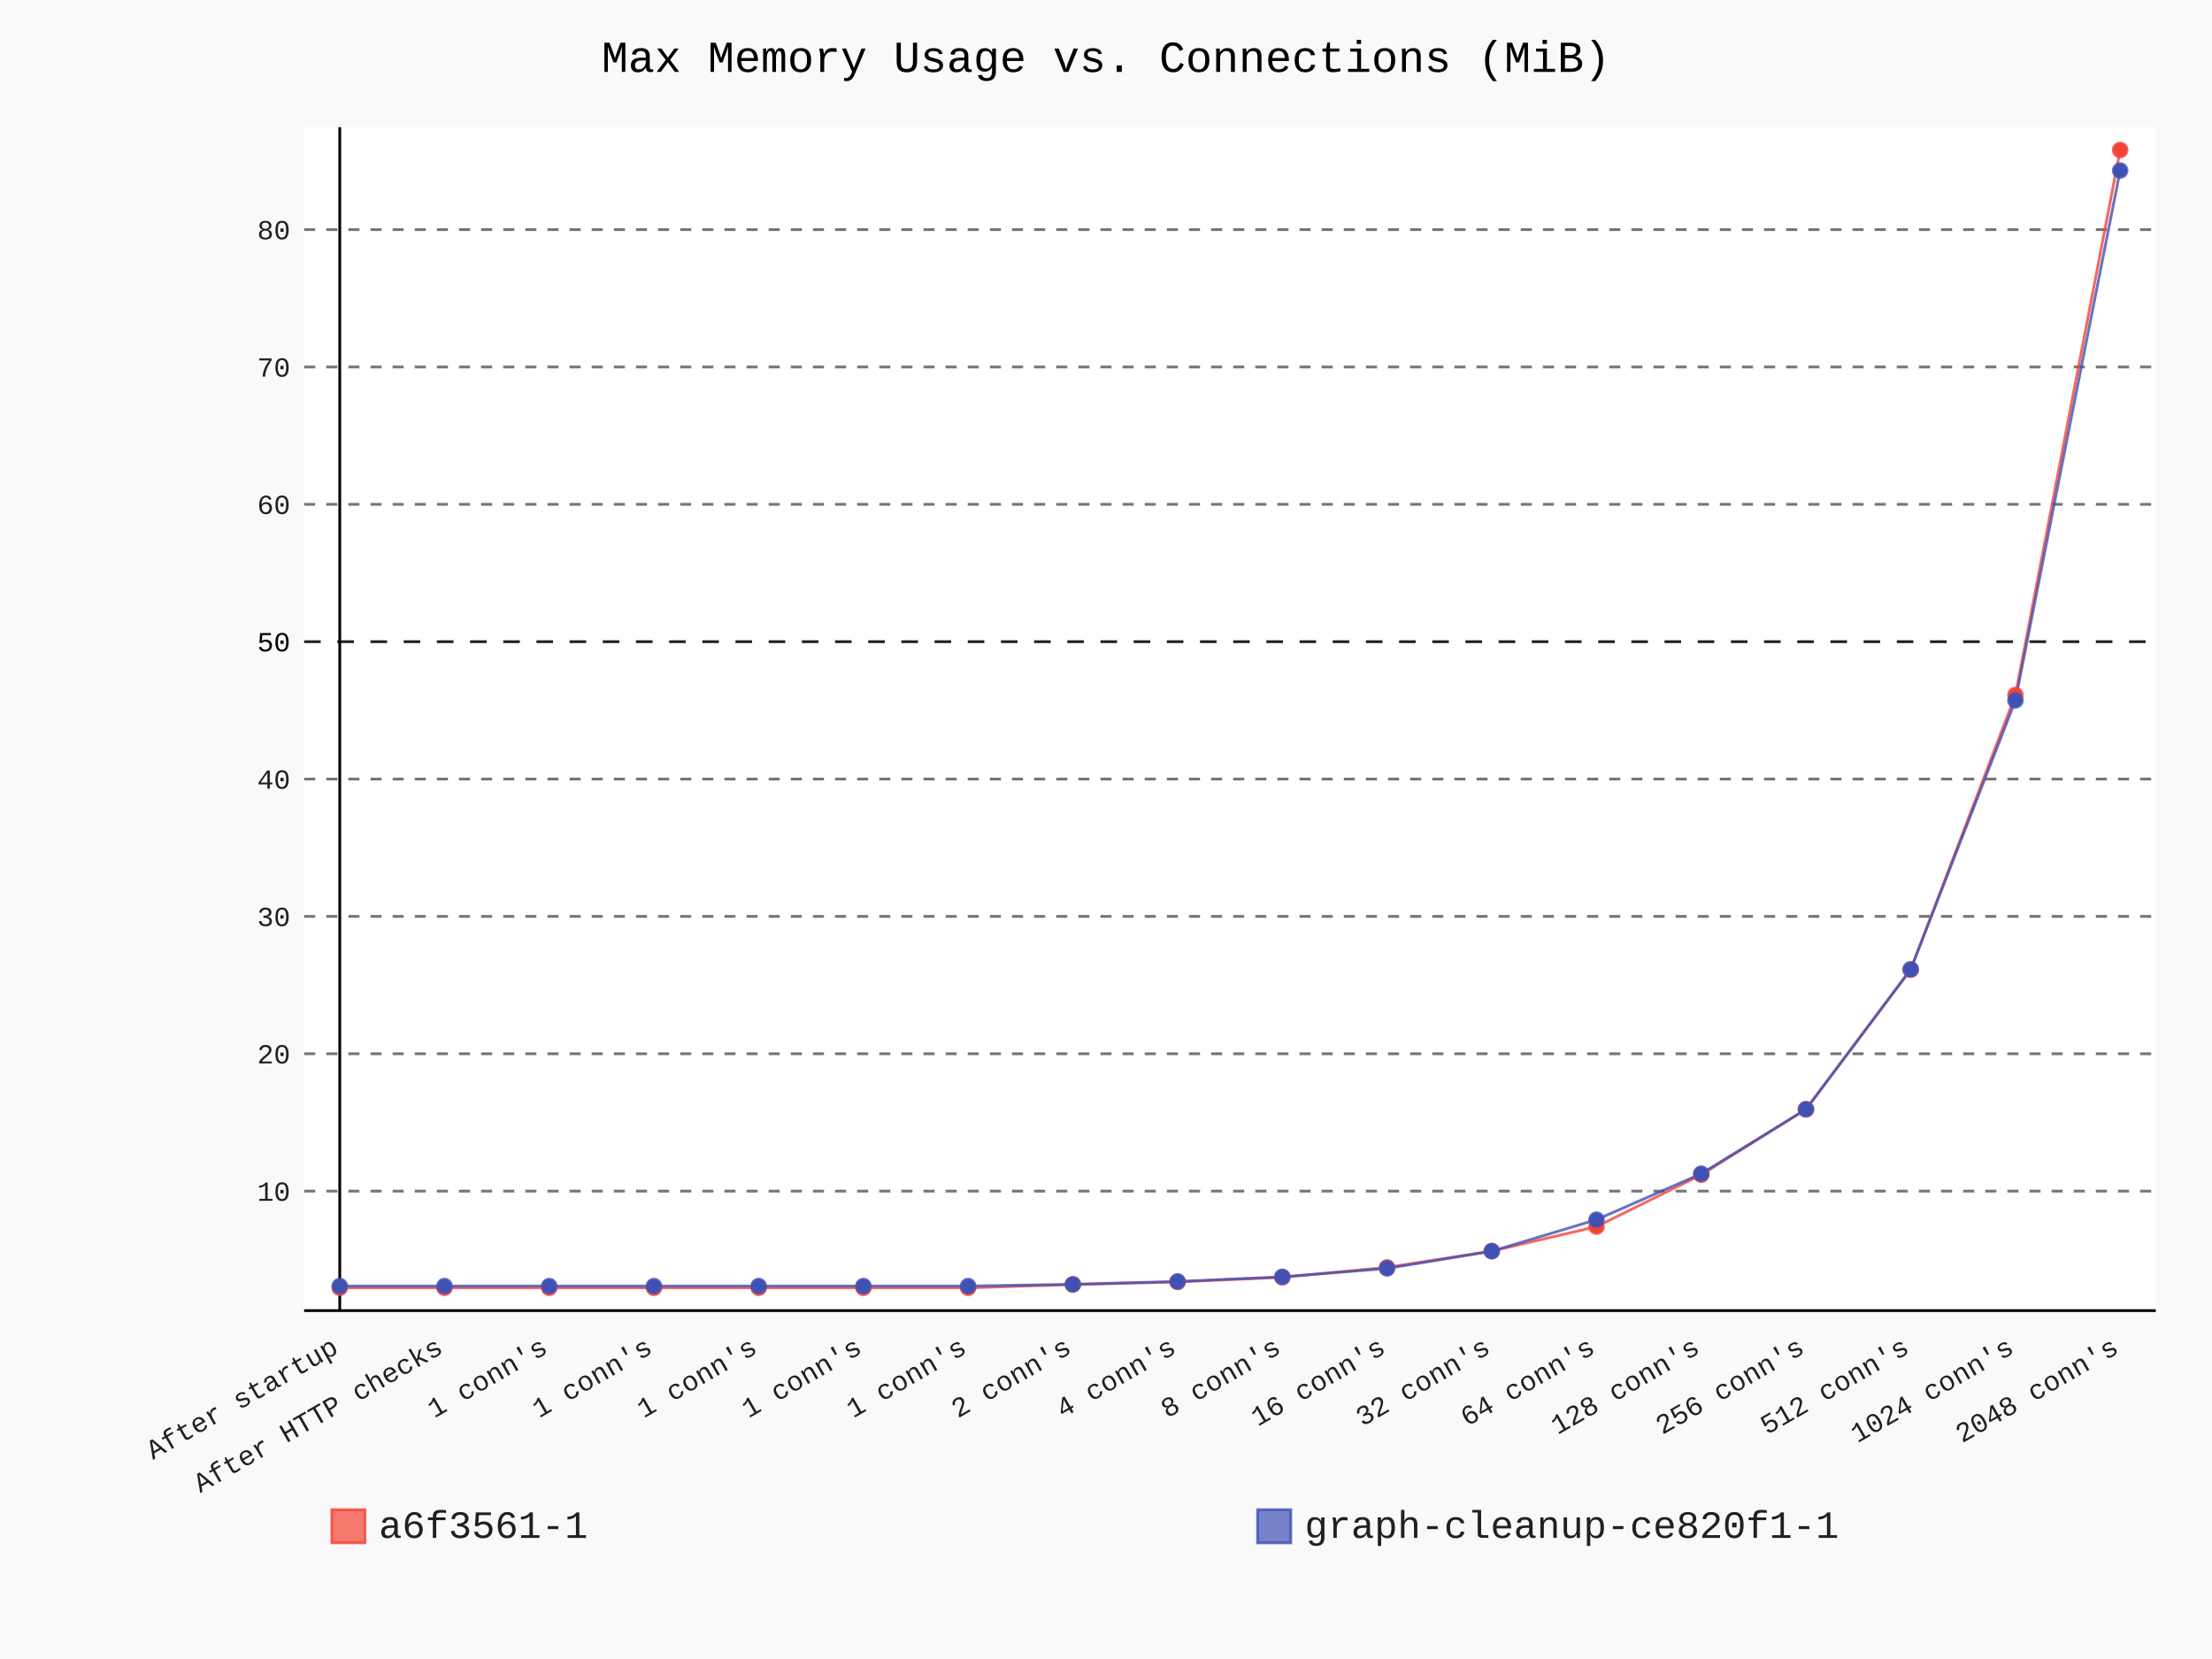
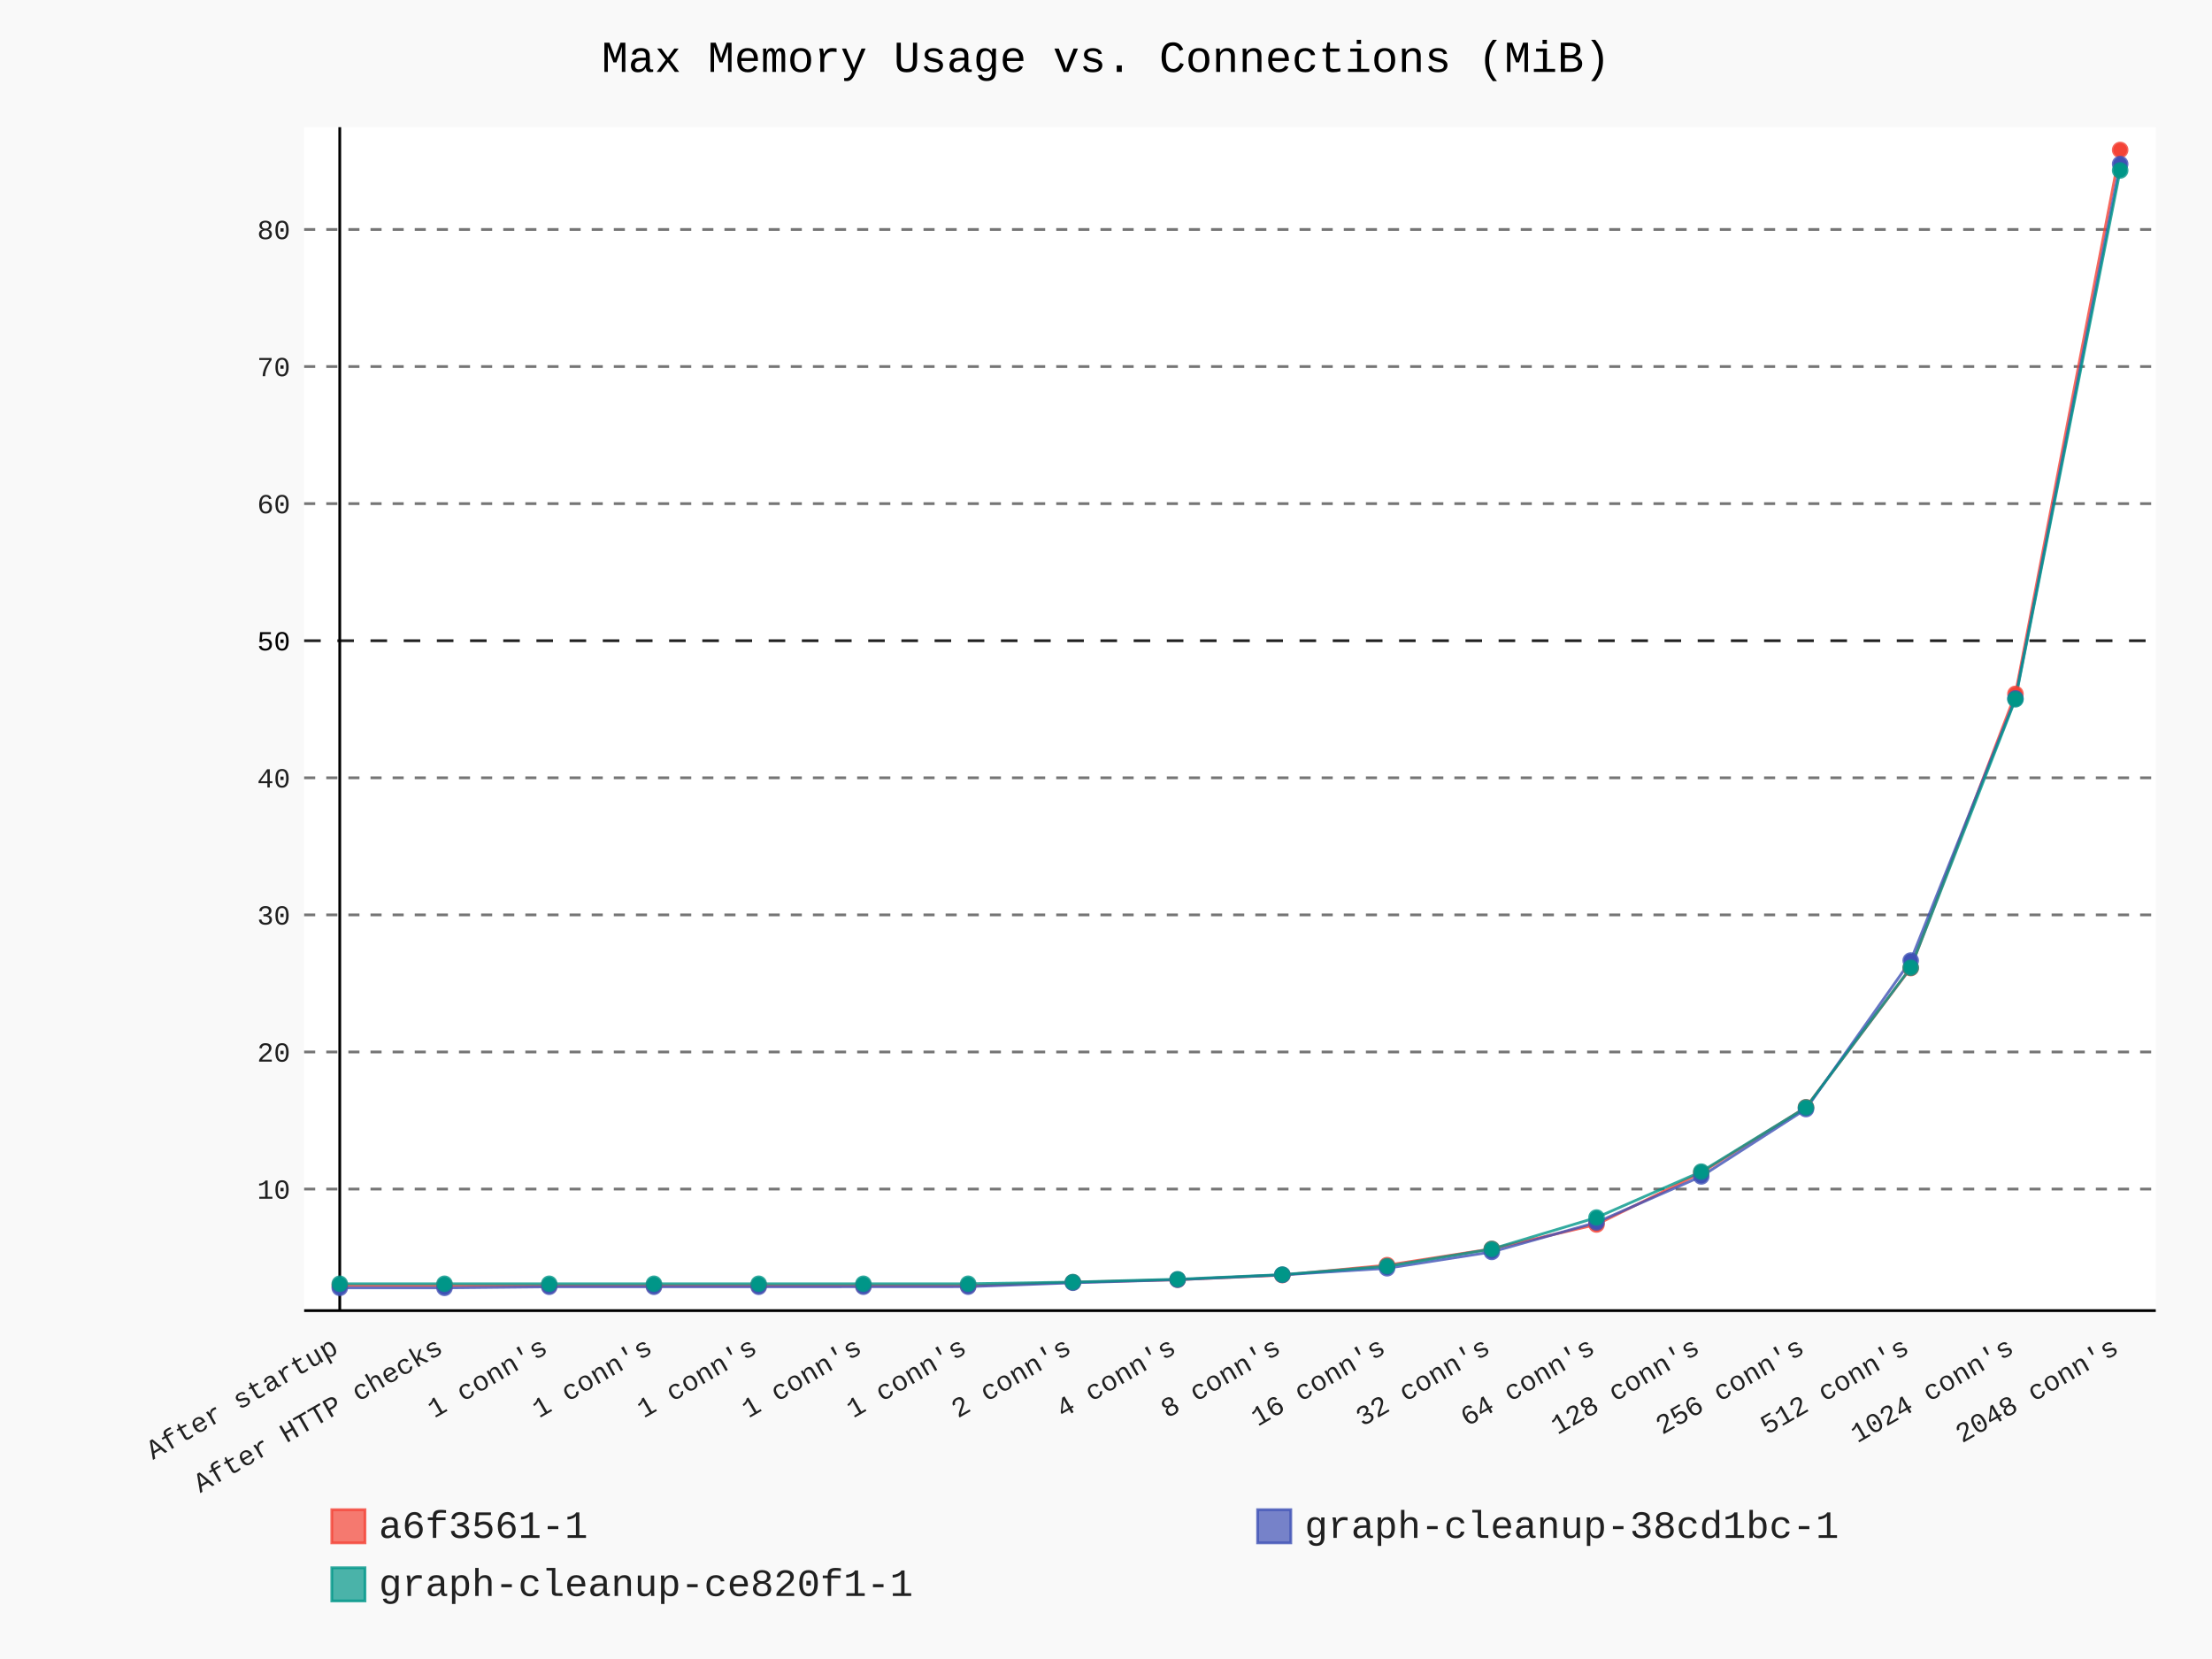
- <svg xmlns="http://www.w3.org/2000/svg" id="chart-eba4a9f9-fb75-4cef-b0a4-19348401b6db" class="pygal-chart" viewBox="0 0 800 600">
+ <svg xmlns="http://www.w3.org/2000/svg" id="chart-d040c8f3-430c-498c-a6b2-4e24325643be" class="pygal-chart" viewBox="0 0 800 600">
  <defs>
-     <style type="text/css">#chart-eba4a9f9-fb75-4cef-b0a4-19348401b6db{-webkit-user-select:none;-webkit-font-smoothing:antialiased;font-family:Consolas,"Liberation Mono",Menlo,Courier,monospace}#chart-eba4a9f9-fb75-4cef-b0a4-19348401b6db .title{font-family:Consolas,"Liberation Mono",Menlo,Courier,monospace;font-size:16px}#chart-eba4a9f9-fb75-4cef-b0a4-19348401b6db .legends .legend text{font-family:Consolas,"Liberation Mono",Menlo,Courier,monospace;font-size:14px}#chart-eba4a9f9-fb75-4cef-b0a4-19348401b6db .axis text{font-family:Consolas,"Liberation Mono",Menlo,Courier,monospace;font-size:10px}#chart-eba4a9f9-fb75-4cef-b0a4-19348401b6db .axis text.major{font-family:Consolas,"Liberation Mono",Menlo,Courier,monospace;font-size:10px}#chart-eba4a9f9-fb75-4cef-b0a4-19348401b6db .text-overlay text.value{font-family:Consolas,"Liberation Mono",Menlo,Courier,monospace;font-size:16px}#chart-eba4a9f9-fb75-4cef-b0a4-19348401b6db .text-overlay text.label{font-family:Consolas,"Liberation Mono",Menlo,Courier,monospace;font-size:10px}#chart-eba4a9f9-fb75-4cef-b0a4-19348401b6db .tooltip{font-family:Consolas,"Liberation Mono",Menlo,Courier,monospace;font-size:14px}#chart-eba4a9f9-fb75-4cef-b0a4-19348401b6db text.no_data{font-family:Consolas,"Liberation Mono",Menlo,Courier,monospace;font-size:64px}
- #chart-eba4a9f9-fb75-4cef-b0a4-19348401b6db{background-color:rgba(249,249,249,1)}#chart-eba4a9f9-fb75-4cef-b0a4-19348401b6db path,#chart-eba4a9f9-fb75-4cef-b0a4-19348401b6db line,#chart-eba4a9f9-fb75-4cef-b0a4-19348401b6db rect,#chart-eba4a9f9-fb75-4cef-b0a4-19348401b6db circle{-webkit-transition:150ms;-moz-transition:150ms;transition:150ms}#chart-eba4a9f9-fb75-4cef-b0a4-19348401b6db .graph &gt; .background{fill:rgba(249,249,249,1)}#chart-eba4a9f9-fb75-4cef-b0a4-19348401b6db .plot &gt; .background{fill:rgba(255,255,255,1)}#chart-eba4a9f9-fb75-4cef-b0a4-19348401b6db .graph{fill:rgba(0,0,0,.87)}#chart-eba4a9f9-fb75-4cef-b0a4-19348401b6db text.no_data{fill:rgba(0,0,0,1)}#chart-eba4a9f9-fb75-4cef-b0a4-19348401b6db .title{fill:rgba(0,0,0,1)}#chart-eba4a9f9-fb75-4cef-b0a4-19348401b6db .legends .legend text{fill:rgba(0,0,0,.87)}#chart-eba4a9f9-fb75-4cef-b0a4-19348401b6db .legends .legend:hover text{fill:rgba(0,0,0,1)}#chart-eba4a9f9-fb75-4cef-b0a4-19348401b6db .axis .line{stroke:rgba(0,0,0,1)}#chart-eba4a9f9-fb75-4cef-b0a4-19348401b6db .axis .guide.line{stroke:rgba(0,0,0,.54)}#chart-eba4a9f9-fb75-4cef-b0a4-19348401b6db .axis .major.line{stroke:rgba(0,0,0,.87)}#chart-eba4a9f9-fb75-4cef-b0a4-19348401b6db .axis text.major{fill:rgba(0,0,0,1)}#chart-eba4a9f9-fb75-4cef-b0a4-19348401b6db .axis.y .guides:hover .guide.line,#chart-eba4a9f9-fb75-4cef-b0a4-19348401b6db .line-graph .axis.x .guides:hover .guide.line,#chart-eba4a9f9-fb75-4cef-b0a4-19348401b6db .stackedline-graph .axis.x .guides:hover .guide.line,#chart-eba4a9f9-fb75-4cef-b0a4-19348401b6db .xy-graph .axis.x .guides:hover .guide.line{stroke:rgba(0,0,0,1)}#chart-eba4a9f9-fb75-4cef-b0a4-19348401b6db .axis .guides:hover text{fill:rgba(0,0,0,1)}#chart-eba4a9f9-fb75-4cef-b0a4-19348401b6db .reactive{fill-opacity:.7;stroke-opacity:.8}#chart-eba4a9f9-fb75-4cef-b0a4-19348401b6db .ci{stroke:rgba(0,0,0,.87)}#chart-eba4a9f9-fb75-4cef-b0a4-19348401b6db .reactive.active,#chart-eba4a9f9-fb75-4cef-b0a4-19348401b6db .active .reactive{fill-opacity:.8;stroke-opacity:.9;stroke-width:4}#chart-eba4a9f9-fb75-4cef-b0a4-19348401b6db .ci .reactive.active{stroke-width:1.5}#chart-eba4a9f9-fb75-4cef-b0a4-19348401b6db .series text{fill:rgba(0,0,0,1)}#chart-eba4a9f9-fb75-4cef-b0a4-19348401b6db .tooltip rect{fill:rgba(255,255,255,1);stroke:rgba(0,0,0,1);-webkit-transition:opacity 150ms;-moz-transition:opacity 150ms;transition:opacity 150ms}#chart-eba4a9f9-fb75-4cef-b0a4-19348401b6db .tooltip .label{fill:rgba(0,0,0,.87)}#chart-eba4a9f9-fb75-4cef-b0a4-19348401b6db .tooltip .label{fill:rgba(0,0,0,.87)}#chart-eba4a9f9-fb75-4cef-b0a4-19348401b6db .tooltip .legend{font-size:.8em;fill:rgba(0,0,0,.54)}#chart-eba4a9f9-fb75-4cef-b0a4-19348401b6db .tooltip .x_label{font-size:.6em;fill:rgba(0,0,0,1)}#chart-eba4a9f9-fb75-4cef-b0a4-19348401b6db .tooltip .xlink{font-size:.5em;text-decoration:underline}#chart-eba4a9f9-fb75-4cef-b0a4-19348401b6db .tooltip .value{font-size:1.5em}#chart-eba4a9f9-fb75-4cef-b0a4-19348401b6db .bound{font-size:.5em}#chart-eba4a9f9-fb75-4cef-b0a4-19348401b6db .max-value{font-size:.75em;fill:rgba(0,0,0,.54)}#chart-eba4a9f9-fb75-4cef-b0a4-19348401b6db .map-element{fill:rgba(255,255,255,1);stroke:rgba(0,0,0,.54) !important}#chart-eba4a9f9-fb75-4cef-b0a4-19348401b6db .map-element .reactive{fill-opacity:inherit;stroke-opacity:inherit}#chart-eba4a9f9-fb75-4cef-b0a4-19348401b6db .color-0,#chart-eba4a9f9-fb75-4cef-b0a4-19348401b6db .color-0 a:visited{stroke:#F44336;fill:#F44336}#chart-eba4a9f9-fb75-4cef-b0a4-19348401b6db .color-1,#chart-eba4a9f9-fb75-4cef-b0a4-19348401b6db .color-1 a:visited{stroke:#3F51B5;fill:#3F51B5}#chart-eba4a9f9-fb75-4cef-b0a4-19348401b6db .text-overlay .color-0 text{fill:black}#chart-eba4a9f9-fb75-4cef-b0a4-19348401b6db .text-overlay .color-1 text{fill:black}
- #chart-eba4a9f9-fb75-4cef-b0a4-19348401b6db text.no_data{text-anchor:middle}#chart-eba4a9f9-fb75-4cef-b0a4-19348401b6db .guide.line{fill:none}#chart-eba4a9f9-fb75-4cef-b0a4-19348401b6db .centered{text-anchor:middle}#chart-eba4a9f9-fb75-4cef-b0a4-19348401b6db .title{text-anchor:middle}#chart-eba4a9f9-fb75-4cef-b0a4-19348401b6db .legends .legend text{fill-opacity:1}#chart-eba4a9f9-fb75-4cef-b0a4-19348401b6db .axis.x text{text-anchor:middle}#chart-eba4a9f9-fb75-4cef-b0a4-19348401b6db .axis.x:not(.web) text[transform]{text-anchor:start}#chart-eba4a9f9-fb75-4cef-b0a4-19348401b6db .axis.x:not(.web) text[transform].backwards{text-anchor:end}#chart-eba4a9f9-fb75-4cef-b0a4-19348401b6db .axis.y text{text-anchor:end}#chart-eba4a9f9-fb75-4cef-b0a4-19348401b6db .axis.y text[transform].backwards{text-anchor:start}#chart-eba4a9f9-fb75-4cef-b0a4-19348401b6db .axis.y2 text{text-anchor:start}#chart-eba4a9f9-fb75-4cef-b0a4-19348401b6db .axis.y2 text[transform].backwards{text-anchor:end}#chart-eba4a9f9-fb75-4cef-b0a4-19348401b6db .axis .guide.line{stroke-dasharray:4,4}#chart-eba4a9f9-fb75-4cef-b0a4-19348401b6db .axis .major.guide.line{stroke-dasharray:6,6}#chart-eba4a9f9-fb75-4cef-b0a4-19348401b6db .horizontal .axis.y .guide.line,#chart-eba4a9f9-fb75-4cef-b0a4-19348401b6db .horizontal .axis.y2 .guide.line,#chart-eba4a9f9-fb75-4cef-b0a4-19348401b6db .vertical .axis.x .guide.line{opacity:0}#chart-eba4a9f9-fb75-4cef-b0a4-19348401b6db .horizontal .axis.always_show .guide.line,#chart-eba4a9f9-fb75-4cef-b0a4-19348401b6db .vertical .axis.always_show .guide.line{opacity:1 !important}#chart-eba4a9f9-fb75-4cef-b0a4-19348401b6db .axis.y .guides:hover .guide.line,#chart-eba4a9f9-fb75-4cef-b0a4-19348401b6db .axis.y2 .guides:hover .guide.line,#chart-eba4a9f9-fb75-4cef-b0a4-19348401b6db .axis.x .guides:hover .guide.line{opacity:1}#chart-eba4a9f9-fb75-4cef-b0a4-19348401b6db .axis .guides:hover text{opacity:1}#chart-eba4a9f9-fb75-4cef-b0a4-19348401b6db .nofill{fill:none}#chart-eba4a9f9-fb75-4cef-b0a4-19348401b6db .subtle-fill{fill-opacity:.2}#chart-eba4a9f9-fb75-4cef-b0a4-19348401b6db .dot{stroke-width:1px;fill-opacity:1}#chart-eba4a9f9-fb75-4cef-b0a4-19348401b6db .dot.active{stroke-width:5px}#chart-eba4a9f9-fb75-4cef-b0a4-19348401b6db .dot.negative{fill:transparent}#chart-eba4a9f9-fb75-4cef-b0a4-19348401b6db text,#chart-eba4a9f9-fb75-4cef-b0a4-19348401b6db tspan{stroke:none !important}#chart-eba4a9f9-fb75-4cef-b0a4-19348401b6db .series text.active{opacity:1}#chart-eba4a9f9-fb75-4cef-b0a4-19348401b6db .tooltip rect{fill-opacity:.95;stroke-width:.5}#chart-eba4a9f9-fb75-4cef-b0a4-19348401b6db .tooltip text{fill-opacity:1}#chart-eba4a9f9-fb75-4cef-b0a4-19348401b6db .showable{visibility:hidden}#chart-eba4a9f9-fb75-4cef-b0a4-19348401b6db .showable.shown{visibility:visible}#chart-eba4a9f9-fb75-4cef-b0a4-19348401b6db .gauge-background{fill:rgba(229,229,229,1);stroke:none}#chart-eba4a9f9-fb75-4cef-b0a4-19348401b6db .bg-lines{stroke:rgba(249,249,249,1);stroke-width:2px}</style>
+     <style type="text/css">#chart-d040c8f3-430c-498c-a6b2-4e24325643be{-webkit-user-select:none;-webkit-font-smoothing:antialiased;font-family:Consolas,"Liberation Mono",Menlo,Courier,monospace}#chart-d040c8f3-430c-498c-a6b2-4e24325643be .title{font-family:Consolas,"Liberation Mono",Menlo,Courier,monospace;font-size:16px}#chart-d040c8f3-430c-498c-a6b2-4e24325643be .legends .legend text{font-family:Consolas,"Liberation Mono",Menlo,Courier,monospace;font-size:14px}#chart-d040c8f3-430c-498c-a6b2-4e24325643be .axis text{font-family:Consolas,"Liberation Mono",Menlo,Courier,monospace;font-size:10px}#chart-d040c8f3-430c-498c-a6b2-4e24325643be .axis text.major{font-family:Consolas,"Liberation Mono",Menlo,Courier,monospace;font-size:10px}#chart-d040c8f3-430c-498c-a6b2-4e24325643be .text-overlay text.value{font-family:Consolas,"Liberation Mono",Menlo,Courier,monospace;font-size:16px}#chart-d040c8f3-430c-498c-a6b2-4e24325643be .text-overlay text.label{font-family:Consolas,"Liberation Mono",Menlo,Courier,monospace;font-size:10px}#chart-d040c8f3-430c-498c-a6b2-4e24325643be .tooltip{font-family:Consolas,"Liberation Mono",Menlo,Courier,monospace;font-size:14px}#chart-d040c8f3-430c-498c-a6b2-4e24325643be text.no_data{font-family:Consolas,"Liberation Mono",Menlo,Courier,monospace;font-size:64px}
+ #chart-d040c8f3-430c-498c-a6b2-4e24325643be{background-color:rgba(249,249,249,1)}#chart-d040c8f3-430c-498c-a6b2-4e24325643be path,#chart-d040c8f3-430c-498c-a6b2-4e24325643be line,#chart-d040c8f3-430c-498c-a6b2-4e24325643be rect,#chart-d040c8f3-430c-498c-a6b2-4e24325643be circle{-webkit-transition:150ms;-moz-transition:150ms;transition:150ms}#chart-d040c8f3-430c-498c-a6b2-4e24325643be .graph &gt; .background{fill:rgba(249,249,249,1)}#chart-d040c8f3-430c-498c-a6b2-4e24325643be .plot &gt; .background{fill:rgba(255,255,255,1)}#chart-d040c8f3-430c-498c-a6b2-4e24325643be .graph{fill:rgba(0,0,0,.87)}#chart-d040c8f3-430c-498c-a6b2-4e24325643be text.no_data{fill:rgba(0,0,0,1)}#chart-d040c8f3-430c-498c-a6b2-4e24325643be .title{fill:rgba(0,0,0,1)}#chart-d040c8f3-430c-498c-a6b2-4e24325643be .legends .legend text{fill:rgba(0,0,0,.87)}#chart-d040c8f3-430c-498c-a6b2-4e24325643be .legends .legend:hover text{fill:rgba(0,0,0,1)}#chart-d040c8f3-430c-498c-a6b2-4e24325643be .axis .line{stroke:rgba(0,0,0,1)}#chart-d040c8f3-430c-498c-a6b2-4e24325643be .axis .guide.line{stroke:rgba(0,0,0,.54)}#chart-d040c8f3-430c-498c-a6b2-4e24325643be .axis .major.line{stroke:rgba(0,0,0,.87)}#chart-d040c8f3-430c-498c-a6b2-4e24325643be .axis text.major{fill:rgba(0,0,0,1)}#chart-d040c8f3-430c-498c-a6b2-4e24325643be .axis.y .guides:hover .guide.line,#chart-d040c8f3-430c-498c-a6b2-4e24325643be .line-graph .axis.x .guides:hover .guide.line,#chart-d040c8f3-430c-498c-a6b2-4e24325643be .stackedline-graph .axis.x .guides:hover .guide.line,#chart-d040c8f3-430c-498c-a6b2-4e24325643be .xy-graph .axis.x .guides:hover .guide.line{stroke:rgba(0,0,0,1)}#chart-d040c8f3-430c-498c-a6b2-4e24325643be .axis .guides:hover text{fill:rgba(0,0,0,1)}#chart-d040c8f3-430c-498c-a6b2-4e24325643be .reactive{fill-opacity:.7;stroke-opacity:.8}#chart-d040c8f3-430c-498c-a6b2-4e24325643be .ci{stroke:rgba(0,0,0,.87)}#chart-d040c8f3-430c-498c-a6b2-4e24325643be .reactive.active,#chart-d040c8f3-430c-498c-a6b2-4e24325643be .active .reactive{fill-opacity:.8;stroke-opacity:.9;stroke-width:4}#chart-d040c8f3-430c-498c-a6b2-4e24325643be .ci .reactive.active{stroke-width:1.5}#chart-d040c8f3-430c-498c-a6b2-4e24325643be .series text{fill:rgba(0,0,0,1)}#chart-d040c8f3-430c-498c-a6b2-4e24325643be .tooltip rect{fill:rgba(255,255,255,1);stroke:rgba(0,0,0,1);-webkit-transition:opacity 150ms;-moz-transition:opacity 150ms;transition:opacity 150ms}#chart-d040c8f3-430c-498c-a6b2-4e24325643be .tooltip .label{fill:rgba(0,0,0,.87)}#chart-d040c8f3-430c-498c-a6b2-4e24325643be .tooltip .label{fill:rgba(0,0,0,.87)}#chart-d040c8f3-430c-498c-a6b2-4e24325643be .tooltip .legend{font-size:.8em;fill:rgba(0,0,0,.54)}#chart-d040c8f3-430c-498c-a6b2-4e24325643be .tooltip .x_label{font-size:.6em;fill:rgba(0,0,0,1)}#chart-d040c8f3-430c-498c-a6b2-4e24325643be .tooltip .xlink{font-size:.5em;text-decoration:underline}#chart-d040c8f3-430c-498c-a6b2-4e24325643be .tooltip .value{font-size:1.5em}#chart-d040c8f3-430c-498c-a6b2-4e24325643be .bound{font-size:.5em}#chart-d040c8f3-430c-498c-a6b2-4e24325643be .max-value{font-size:.75em;fill:rgba(0,0,0,.54)}#chart-d040c8f3-430c-498c-a6b2-4e24325643be .map-element{fill:rgba(255,255,255,1);stroke:rgba(0,0,0,.54) !important}#chart-d040c8f3-430c-498c-a6b2-4e24325643be .map-element .reactive{fill-opacity:inherit;stroke-opacity:inherit}#chart-d040c8f3-430c-498c-a6b2-4e24325643be .color-0,#chart-d040c8f3-430c-498c-a6b2-4e24325643be .color-0 a:visited{stroke:#F44336;fill:#F44336}#chart-d040c8f3-430c-498c-a6b2-4e24325643be .color-1,#chart-d040c8f3-430c-498c-a6b2-4e24325643be .color-1 a:visited{stroke:#3F51B5;fill:#3F51B5}#chart-d040c8f3-430c-498c-a6b2-4e24325643be .color-2,#chart-d040c8f3-430c-498c-a6b2-4e24325643be .color-2 a:visited{stroke:#009688;fill:#009688}#chart-d040c8f3-430c-498c-a6b2-4e24325643be .text-overlay .color-0 text{fill:black}#chart-d040c8f3-430c-498c-a6b2-4e24325643be .text-overlay .color-1 text{fill:black}#chart-d040c8f3-430c-498c-a6b2-4e24325643be .text-overlay .color-2 text{fill:black}
+ #chart-d040c8f3-430c-498c-a6b2-4e24325643be text.no_data{text-anchor:middle}#chart-d040c8f3-430c-498c-a6b2-4e24325643be .guide.line{fill:none}#chart-d040c8f3-430c-498c-a6b2-4e24325643be .centered{text-anchor:middle}#chart-d040c8f3-430c-498c-a6b2-4e24325643be .title{text-anchor:middle}#chart-d040c8f3-430c-498c-a6b2-4e24325643be .legends .legend text{fill-opacity:1}#chart-d040c8f3-430c-498c-a6b2-4e24325643be .axis.x text{text-anchor:middle}#chart-d040c8f3-430c-498c-a6b2-4e24325643be .axis.x:not(.web) text[transform]{text-anchor:start}#chart-d040c8f3-430c-498c-a6b2-4e24325643be .axis.x:not(.web) text[transform].backwards{text-anchor:end}#chart-d040c8f3-430c-498c-a6b2-4e24325643be .axis.y text{text-anchor:end}#chart-d040c8f3-430c-498c-a6b2-4e24325643be .axis.y text[transform].backwards{text-anchor:start}#chart-d040c8f3-430c-498c-a6b2-4e24325643be .axis.y2 text{text-anchor:start}#chart-d040c8f3-430c-498c-a6b2-4e24325643be .axis.y2 text[transform].backwards{text-anchor:end}#chart-d040c8f3-430c-498c-a6b2-4e24325643be .axis .guide.line{stroke-dasharray:4,4}#chart-d040c8f3-430c-498c-a6b2-4e24325643be .axis .major.guide.line{stroke-dasharray:6,6}#chart-d040c8f3-430c-498c-a6b2-4e24325643be .horizontal .axis.y .guide.line,#chart-d040c8f3-430c-498c-a6b2-4e24325643be .horizontal .axis.y2 .guide.line,#chart-d040c8f3-430c-498c-a6b2-4e24325643be .vertical .axis.x .guide.line{opacity:0}#chart-d040c8f3-430c-498c-a6b2-4e24325643be .horizontal .axis.always_show .guide.line,#chart-d040c8f3-430c-498c-a6b2-4e24325643be .vertical .axis.always_show .guide.line{opacity:1 !important}#chart-d040c8f3-430c-498c-a6b2-4e24325643be .axis.y .guides:hover .guide.line,#chart-d040c8f3-430c-498c-a6b2-4e24325643be .axis.y2 .guides:hover .guide.line,#chart-d040c8f3-430c-498c-a6b2-4e24325643be .axis.x .guides:hover .guide.line{opacity:1}#chart-d040c8f3-430c-498c-a6b2-4e24325643be .axis .guides:hover text{opacity:1}#chart-d040c8f3-430c-498c-a6b2-4e24325643be .nofill{fill:none}#chart-d040c8f3-430c-498c-a6b2-4e24325643be .subtle-fill{fill-opacity:.2}#chart-d040c8f3-430c-498c-a6b2-4e24325643be .dot{stroke-width:1px;fill-opacity:1}#chart-d040c8f3-430c-498c-a6b2-4e24325643be .dot.active{stroke-width:5px}#chart-d040c8f3-430c-498c-a6b2-4e24325643be .dot.negative{fill:transparent}#chart-d040c8f3-430c-498c-a6b2-4e24325643be text,#chart-d040c8f3-430c-498c-a6b2-4e24325643be tspan{stroke:none !important}#chart-d040c8f3-430c-498c-a6b2-4e24325643be .series text.active{opacity:1}#chart-d040c8f3-430c-498c-a6b2-4e24325643be .tooltip rect{fill-opacity:.95;stroke-width:.5}#chart-d040c8f3-430c-498c-a6b2-4e24325643be .tooltip text{fill-opacity:1}#chart-d040c8f3-430c-498c-a6b2-4e24325643be .showable{visibility:hidden}#chart-d040c8f3-430c-498c-a6b2-4e24325643be .showable.shown{visibility:visible}#chart-d040c8f3-430c-498c-a6b2-4e24325643be .gauge-background{fill:rgba(229,229,229,1);stroke:none}#chart-d040c8f3-430c-498c-a6b2-4e24325643be .bg-lines{stroke:rgba(249,249,249,1);stroke-width:2px}</style>
  </defs>
  <g class="graph line-graph vertical">
    <rect x="0" y="0" width="800" height="600" class="background" />
    <g transform="translate(110, 46)" class="plot">
      <rect x="0" y="0" width="669.665" height="428" class="background" />
      <g class="axis y always_show">
        <path d="M0 428 h669.665" class="line" />
        <g class="guides">
-           <path d="M0 384.782 h669.665" class="guide line" />
-           <text x="-5" y="388.282" class="">10</text>
-         </g>
-         <g class="guides">
-           <path d="M0 335.106 h669.665" class="guide line" />
-           <text x="-5" y="338.606" class="">20</text>
-         </g>
-         <g class="guides">
-           <path d="M0 285.429 h669.665" class="guide line" />
-           <text x="-5" y="288.929" class="">30</text>
-         </g>
-         <g class="guides">
-           <path d="M0 235.753 h669.665" class="guide line" />
-           <text x="-5" y="239.253" class="">40</text>
-         </g>
-         <g class="guides">
-           <path d="M0 186.076 h669.665" class="major guide line" />
-           <text x="-5" y="189.576" class="major">50</text>
-         </g>
-         <g class="guides">
-           <path d="M0 136.4 h669.665" class="guide line" />
-           <text x="-5" y="139.9" class="">60</text>
-         </g>
-         <g class="guides">
-           <path d="M0 86.723 h669.665" class="guide line" />
-           <text x="-5" y="90.223" class="">70</text>
-         </g>
-         <g class="guides">
-           <path d="M0 37.047 h669.665" class="guide line" />
-           <text x="-5" y="40.547" class="">80</text>
+           <path d="M0 384.038 h669.665" class="guide line" />
+           <text x="-5" y="387.538" class="">10</text>
+         </g>
+         <g class="guides">
+           <path d="M0 334.46 h669.665" class="guide line" />
+           <text x="-5" y="337.96" class="">20</text>
+         </g>
+         <g class="guides">
+           <path d="M0 284.881 h669.665" class="guide line" />
+           <text x="-5" y="288.381" class="">30</text>
+         </g>
+         <g class="guides">
+           <path d="M0 235.303 h669.665" class="guide line" />
+           <text x="-5" y="238.803" class="">40</text>
+         </g>
+         <g class="guides">
+           <path d="M0 185.725 h669.665" class="major guide line" />
+           <text x="-5" y="189.225" class="major">50</text>
+         </g>
+         <g class="guides">
+           <path d="M0 136.147 h669.665" class="guide line" />
+           <text x="-5" y="139.647" class="">60</text>
+         </g>
+         <g class="guides">
+           <path d="M0 86.568 h669.665" class="guide line" />
+           <text x="-5" y="90.068" class="">70</text>
+         </g>
+         <g class="guides">
+           <path d="M0 36.99 h669.665" class="guide line" />
+           <text x="-5" y="40.49" class="">80</text>
        </g>
      </g>
      <g class="axis x">
        <g class="guides">
          <path d="M12.878 0 v428" class="line" />
          <text x="12.878" y="443" class="backwards" transform="rotate(330 12.87818 443)">After startup</text>
        </g>
        <g class="guides">
          <path d="M50.755 0 v428" class="guide line" />
          <text x="50.755" y="443" class="backwards" transform="rotate(330 50.75518 443)">After HTTP checks</text>
        </g>
        <g class="guides">
          <path d="M88.632 0 v428" class="guide line" />
          <text x="88.632" y="443" class="backwards" transform="rotate(330 88.63219 443)">1 conn's</text>
        </g>
        <g class="guides">
          <path d="M126.509 0 v428" class="guide line" />
          <text x="126.509" y="443" class="backwards" transform="rotate(330 126.5092 443)">1 conn's</text>
        </g>
        <g class="guides">
          <path d="M164.386 0 v428" class="guide line" />
          <text x="164.386" y="443" class="backwards" transform="rotate(330 164.3862 443)">1 conn's</text>
        </g>
        <g class="guides">
          <path d="M202.263 0 v428" class="guide line" />
          <text x="202.263" y="443" class="backwards" transform="rotate(330 202.2632 443)">1 conn's</text>
        </g>
        <g class="guides">
          <path d="M240.14 0 v428" class="guide line" />
          <text x="240.14" y="443" class="backwards" transform="rotate(330 240.1402 443)">1 conn's</text>
        </g>
        <g class="guides">
          <path d="M278.017 0 v428" class="guide line" />
          <text x="278.017" y="443" class="backwards" transform="rotate(330 278.0172 443)">2 conn's</text>
        </g>
        <g class="guides">
          <path d="M315.894 0 v428" class="guide line" />
          <text x="315.894" y="443" class="backwards" transform="rotate(330 315.8942 443)">4 conn's</text>
        </g>
        <g class="guides">
          <path d="M353.771 0 v428" class="guide line" />
          <text x="353.771" y="443" class="backwards" transform="rotate(330 353.7712 443)">8 conn's</text>
        </g>
        <g class="guides">
          <path d="M391.648 0 v428" class="guide line" />
          <text x="391.648" y="443" class="backwards" transform="rotate(330 391.6482 443)">16 conn's</text>
        </g>
        <g class="guides">
          <path d="M429.525 0 v428" class="guide line" />
          <text x="429.525" y="443" class="backwards" transform="rotate(330 429.5252 443)">32 conn's</text>
        </g>
        <g class="guides">
          <path d="M467.402 0 v428" class="guide line" />
          <text x="467.402" y="443" class="backwards" transform="rotate(330 467.4022 443)">64 conn's</text>
        </g>
        <g class="guides">
          <path d="M505.279 0 v428" class="guide line" />
          <text x="505.279" y="443" class="backwards" transform="rotate(330 505.2792 443)">128 conn's</text>
        </g>
        <g class="guides">
          <path d="M543.156 0 v428" class="guide line" />
          <text x="543.156" y="443" class="backwards" transform="rotate(330 543.1562 443)">256 conn's</text>
        </g>
        <g class="guides">
          <path d="M581.033 0 v428" class="guide line" />
          <text x="581.033" y="443" class="backwards" transform="rotate(330 581.0332 443)">512 conn's</text>
        </g>
        <g class="guides">
          <path d="M618.91 0 v428" class="guide line" />
          <text x="618.91" y="443" class="backwards" transform="rotate(330 618.9102 443)">1024 conn's</text>
        </g>
        <g class="guides">
          <path d="M656.787 0 v428" class="guide line" />
          <text x="656.787" y="443" class="backwards" transform="rotate(330 656.7872 443)">2048 conn's</text>
        </g>
      </g>
      <g class="series serie-0 color-0">
-         <path d="M12.878 419.769 L50.755 419.769 88.632 419.769 126.509 419.769 164.386 419.769 202.263 419.769 240.14 419.769 278.017 418.566 315.894 417.635 353.771 415.946 391.648 412.357 429.525 406.457 467.402 397.628 505.279 378.864 543.156 355.151 581.033 304.698 618.91 205.345 656.787 8.231" class="line reactive nofill" />
+         <path d="M12.878 418.956 L50.755 418.956 88.632 418.956 126.509 418.956 164.386 418.956 202.263 418.956 240.14 418.956 278.017 417.755 315.894 416.826 353.771 415.141 391.648 411.558 429.525 405.67 467.402 396.859 505.279 378.131 543.156 354.465 581.033 304.112 618.91 204.956 656.787 8.231" class="line reactive nofill" />
      </g>
      <g class="series serie-1 color-1">
-         <path d="M12.878 419.109 L50.755 419.109 88.632 419.109 126.509 419.109 164.386 419.109 202.263 419.109 240.14 419.109 278.017 418.489 315.894 417.46 353.771 415.791 391.648 412.745 429.525 406.516 467.402 395.106 505.279 378.476 543.156 355.209 581.033 304.563 618.91 207.305 656.787 15.663" class="line reactive nofill" />
+         <path d="M12.878 419.769 L50.755 419.769 88.632 419.382 126.509 419.382 164.386 419.382 202.263 419.363 240.14 419.343 278.017 417.929 315.894 416.826 353.771 415.063 391.648 412.681 429.525 406.774 467.402 396.103 505.279 379.468 543.156 355.104 581.033 301.401 618.91 206.583 656.787 13.305" class="line reactive nofill" />
+       </g>
+       <g class="series serie-2 color-2">
+         <path d="M12.878 418.297 L50.755 418.297 88.632 418.297 126.509 418.297 164.386 418.297 202.263 418.297 240.14 418.297 278.017 417.678 315.894 416.651 353.771 414.986 391.648 411.945 429.525 405.729 467.402 394.341 505.279 377.744 543.156 354.523 581.033 303.977 618.91 206.912 656.787 15.648" class="line reactive nofill" />
      </g>
    </g>
    <g class="titles">
      <text x="400.0" y="26" class="title plot_title">Max Memory Usage vs. Connections (MiB)</text>
    </g>
    <g transform="translate(110, 46)" class="plot overlay">
      <g class="series serie-0 color-0">
        <g class="dots">
+           <circle cx="12.878" cy="418.956" r="2.5" class="dot reactive tooltip-trigger" />
+         </g>
+         <g class="dots">
+           <circle cx="50.755" cy="418.956" r="2.5" class="dot reactive tooltip-trigger" />
+         </g>
+         <g class="dots">
+           <circle cx="88.632" cy="418.956" r="2.5" class="dot reactive tooltip-trigger" />
+         </g>
+         <g class="dots">
+           <circle cx="126.509" cy="418.956" r="2.5" class="dot reactive tooltip-trigger" />
+         </g>
+         <g class="dots">
+           <circle cx="164.386" cy="418.956" r="2.5" class="dot reactive tooltip-trigger" />
+         </g>
+         <g class="dots">
+           <circle cx="202.263" cy="418.956" r="2.5" class="dot reactive tooltip-trigger" />
+         </g>
+         <g class="dots">
+           <circle cx="240.14" cy="418.956" r="2.5" class="dot reactive tooltip-trigger" />
+         </g>
+         <g class="dots">
+           <circle cx="278.017" cy="417.755" r="2.5" class="dot reactive tooltip-trigger" />
+         </g>
+         <g class="dots">
+           <circle cx="315.894" cy="416.826" r="2.5" class="dot reactive tooltip-trigger" />
+         </g>
+         <g class="dots">
+           <circle cx="353.771" cy="415.141" r="2.5" class="dot reactive tooltip-trigger" />
+         </g>
+         <g class="dots">
+           <circle cx="391.648" cy="411.558" r="2.5" class="dot reactive tooltip-trigger" />
+         </g>
+         <g class="dots">
+           <circle cx="429.525" cy="405.67" r="2.5" class="dot reactive tooltip-trigger" />
+         </g>
+         <g class="dots">
+           <circle cx="467.402" cy="396.859" r="2.5" class="dot reactive tooltip-trigger" />
+         </g>
+         <g class="dots">
+           <circle cx="505.279" cy="378.131" r="2.5" class="dot reactive tooltip-trigger" />
+         </g>
+         <g class="dots">
+           <circle cx="543.156" cy="354.465" r="2.5" class="dot reactive tooltip-trigger" />
+         </g>
+         <g class="dots">
+           <circle cx="581.033" cy="304.112" r="2.5" class="dot reactive tooltip-trigger" />
+         </g>
+         <g class="dots">
+           <circle cx="618.91" cy="204.956" r="2.5" class="dot reactive tooltip-trigger" />
+         </g>
+         <g class="dots">
+           <circle cx="656.787" cy="8.231" r="2.5" class="dot reactive tooltip-trigger" />
+         </g>
+       </g>
+       <g class="series serie-1 color-1">
+         <g class="dots">
          <circle cx="12.878" cy="419.769" r="2.5" class="dot reactive tooltip-trigger" />
        </g>
        <g class="dots">
          <circle cx="50.755" cy="419.769" r="2.5" class="dot reactive tooltip-trigger" />
        </g>
        <g class="dots">
-           <circle cx="88.632" cy="419.769" r="2.5" class="dot reactive tooltip-trigger" />
-         </g>
-         <g class="dots">
-           <circle cx="126.509" cy="419.769" r="2.5" class="dot reactive tooltip-trigger" />
-         </g>
-         <g class="dots">
-           <circle cx="164.386" cy="419.769" r="2.5" class="dot reactive tooltip-trigger" />
-         </g>
-         <g class="dots">
-           <circle cx="202.263" cy="419.769" r="2.5" class="dot reactive tooltip-trigger" />
-         </g>
-         <g class="dots">
-           <circle cx="240.14" cy="419.769" r="2.5" class="dot reactive tooltip-trigger" />
-         </g>
-         <g class="dots">
-           <circle cx="278.017" cy="418.566" r="2.5" class="dot reactive tooltip-trigger" />
-         </g>
-         <g class="dots">
-           <circle cx="315.894" cy="417.635" r="2.5" class="dot reactive tooltip-trigger" />
-         </g>
-         <g class="dots">
-           <circle cx="353.771" cy="415.946" r="2.5" class="dot reactive tooltip-trigger" />
-         </g>
-         <g class="dots">
-           <circle cx="391.648" cy="412.357" r="2.5" class="dot reactive tooltip-trigger" />
-         </g>
-         <g class="dots">
-           <circle cx="429.525" cy="406.457" r="2.5" class="dot reactive tooltip-trigger" />
-         </g>
-         <g class="dots">
-           <circle cx="467.402" cy="397.628" r="2.5" class="dot reactive tooltip-trigger" />
-         </g>
-         <g class="dots">
-           <circle cx="505.279" cy="378.864" r="2.5" class="dot reactive tooltip-trigger" />
-         </g>
-         <g class="dots">
-           <circle cx="543.156" cy="355.151" r="2.5" class="dot reactive tooltip-trigger" />
-         </g>
-         <g class="dots">
-           <circle cx="581.033" cy="304.698" r="2.5" class="dot reactive tooltip-trigger" />
-         </g>
-         <g class="dots">
-           <circle cx="618.91" cy="205.345" r="2.5" class="dot reactive tooltip-trigger" />
-         </g>
-         <g class="dots">
-           <circle cx="656.787" cy="8.231" r="2.5" class="dot reactive tooltip-trigger" />
-         </g>
-       </g>
-       <g class="series serie-1 color-1">
-         <g class="dots">
-           <circle cx="12.878" cy="419.109" r="2.5" class="dot reactive tooltip-trigger" />
-         </g>
-         <g class="dots">
-           <circle cx="50.755" cy="419.109" r="2.5" class="dot reactive tooltip-trigger" />
-         </g>
-         <g class="dots">
-           <circle cx="88.632" cy="419.109" r="2.5" class="dot reactive tooltip-trigger" />
-         </g>
-         <g class="dots">
-           <circle cx="126.509" cy="419.109" r="2.5" class="dot reactive tooltip-trigger" />
-         </g>
-         <g class="dots">
-           <circle cx="164.386" cy="419.109" r="2.5" class="dot reactive tooltip-trigger" />
-         </g>
-         <g class="dots">
-           <circle cx="202.263" cy="419.109" r="2.5" class="dot reactive tooltip-trigger" />
-         </g>
-         <g class="dots">
-           <circle cx="240.14" cy="419.109" r="2.5" class="dot reactive tooltip-trigger" />
-         </g>
-         <g class="dots">
-           <circle cx="278.017" cy="418.489" r="2.5" class="dot reactive tooltip-trigger" />
-         </g>
-         <g class="dots">
-           <circle cx="315.894" cy="417.46" r="2.5" class="dot reactive tooltip-trigger" />
-         </g>
-         <g class="dots">
-           <circle cx="353.771" cy="415.791" r="2.5" class="dot reactive tooltip-trigger" />
-         </g>
-         <g class="dots">
-           <circle cx="391.648" cy="412.745" r="2.5" class="dot reactive tooltip-trigger" />
-         </g>
-         <g class="dots">
-           <circle cx="429.525" cy="406.516" r="2.5" class="dot reactive tooltip-trigger" />
-         </g>
-         <g class="dots">
-           <circle cx="467.402" cy="395.106" r="2.5" class="dot reactive tooltip-trigger" />
-         </g>
-         <g class="dots">
-           <circle cx="505.279" cy="378.476" r="2.5" class="dot reactive tooltip-trigger" />
-         </g>
-         <g class="dots">
-           <circle cx="543.156" cy="355.209" r="2.5" class="dot reactive tooltip-trigger" />
-         </g>
-         <g class="dots">
-           <circle cx="581.033" cy="304.563" r="2.5" class="dot reactive tooltip-trigger" />
-         </g>
-         <g class="dots">
-           <circle cx="618.91" cy="207.305" r="2.5" class="dot reactive tooltip-trigger" />
-         </g>
-         <g class="dots">
-           <circle cx="656.787" cy="15.663" r="2.5" class="dot reactive tooltip-trigger" />
+           <circle cx="88.632" cy="419.382" r="2.5" class="dot reactive tooltip-trigger" />
+         </g>
+         <g class="dots">
+           <circle cx="126.509" cy="419.382" r="2.5" class="dot reactive tooltip-trigger" />
+         </g>
+         <g class="dots">
+           <circle cx="164.386" cy="419.382" r="2.5" class="dot reactive tooltip-trigger" />
+         </g>
+         <g class="dots">
+           <circle cx="202.263" cy="419.363" r="2.5" class="dot reactive tooltip-trigger" />
+         </g>
+         <g class="dots">
+           <circle cx="240.14" cy="419.343" r="2.5" class="dot reactive tooltip-trigger" />
+         </g>
+         <g class="dots">
+           <circle cx="278.017" cy="417.929" r="2.5" class="dot reactive tooltip-trigger" />
+         </g>
+         <g class="dots">
+           <circle cx="315.894" cy="416.826" r="2.5" class="dot reactive tooltip-trigger" />
+         </g>
+         <g class="dots">
+           <circle cx="353.771" cy="415.063" r="2.5" class="dot reactive tooltip-trigger" />
+         </g>
+         <g class="dots">
+           <circle cx="391.648" cy="412.681" r="2.5" class="dot reactive tooltip-trigger" />
+         </g>
+         <g class="dots">
+           <circle cx="429.525" cy="406.774" r="2.5" class="dot reactive tooltip-trigger" />
+         </g>
+         <g class="dots">
+           <circle cx="467.402" cy="396.103" r="2.5" class="dot reactive tooltip-trigger" />
+         </g>
+         <g class="dots">
+           <circle cx="505.279" cy="379.468" r="2.5" class="dot reactive tooltip-trigger" />
+         </g>
+         <g class="dots">
+           <circle cx="543.156" cy="355.104" r="2.5" class="dot reactive tooltip-trigger" />
+         </g>
+         <g class="dots">
+           <circle cx="581.033" cy="301.401" r="2.5" class="dot reactive tooltip-trigger" />
+         </g>
+         <g class="dots">
+           <circle cx="618.91" cy="206.583" r="2.5" class="dot reactive tooltip-trigger" />
+         </g>
+         <g class="dots">
+           <circle cx="656.787" cy="13.305" r="2.5" class="dot reactive tooltip-trigger" />
+         </g>
+       </g>
+       <g class="series serie-2 color-2">
+         <g class="dots">
+           <circle cx="12.878" cy="418.297" r="2.5" class="dot reactive tooltip-trigger" />
+         </g>
+         <g class="dots">
+           <circle cx="50.755" cy="418.297" r="2.5" class="dot reactive tooltip-trigger" />
+         </g>
+         <g class="dots">
+           <circle cx="88.632" cy="418.297" r="2.5" class="dot reactive tooltip-trigger" />
+         </g>
+         <g class="dots">
+           <circle cx="126.509" cy="418.297" r="2.5" class="dot reactive tooltip-trigger" />
+         </g>
+         <g class="dots">
+           <circle cx="164.386" cy="418.297" r="2.5" class="dot reactive tooltip-trigger" />
+         </g>
+         <g class="dots">
+           <circle cx="202.263" cy="418.297" r="2.5" class="dot reactive tooltip-trigger" />
+         </g>
+         <g class="dots">
+           <circle cx="240.14" cy="418.297" r="2.5" class="dot reactive tooltip-trigger" />
+         </g>
+         <g class="dots">
+           <circle cx="278.017" cy="417.678" r="2.5" class="dot reactive tooltip-trigger" />
+         </g>
+         <g class="dots">
+           <circle cx="315.894" cy="416.651" r="2.5" class="dot reactive tooltip-trigger" />
+         </g>
+         <g class="dots">
+           <circle cx="353.771" cy="414.986" r="2.5" class="dot reactive tooltip-trigger" />
+         </g>
+         <g class="dots">
+           <circle cx="391.648" cy="411.945" r="2.5" class="dot reactive tooltip-trigger" />
+         </g>
+         <g class="dots">
+           <circle cx="429.525" cy="405.729" r="2.5" class="dot reactive tooltip-trigger" />
+         </g>
+         <g class="dots">
+           <circle cx="467.402" cy="394.341" r="2.5" class="dot reactive tooltip-trigger" />
+         </g>
+         <g class="dots">
+           <circle cx="505.279" cy="377.744" r="2.5" class="dot reactive tooltip-trigger" />
+         </g>
+         <g class="dots">
+           <circle cx="543.156" cy="354.523" r="2.5" class="dot reactive tooltip-trigger" />
+         </g>
+         <g class="dots">
+           <circle cx="581.033" cy="303.977" r="2.5" class="dot reactive tooltip-trigger" />
+         </g>
+         <g class="dots">
+           <circle cx="618.91" cy="206.912" r="2.5" class="dot reactive tooltip-trigger" />
+         </g>
+         <g class="dots">
+           <circle cx="656.787" cy="15.648" r="2.5" class="dot reactive tooltip-trigger" />
        </g>
      </g>
    </g>
    <g transform="translate(110, 46)" class="plot text-overlay">
      <g class="series serie-0 color-0" />
      <g class="series serie-1 color-1" />
+       <g class="series serie-2 color-2" />
    </g>
    <g transform="translate(110, 46)" class="plot tooltip-overlay">
      <g transform="translate(0 0)" style="opacity: 0" class="tooltip">
        <rect rx="0" ry="0" width="0" height="0" class="tooltip-box" />
        <g class="text" />
      </g>
    </g>
    <g transform="translate(120, 545)" class="legends">
      <g id="activate-serie-0" class="legend reactive activate-serie">
        <rect x="0.0" y="1.0" width="12" height="12" class="color-0 reactive" />
        <text x="17.0" y="11.2">a6f3561-1</text>
      </g>
      <g id="activate-serie-1" class="legend reactive activate-serie">
        <rect x="334.833" y="1.0" width="12" height="12" class="color-1 reactive" />
-         <text x="351.833" y="11.2">graph-cleanup-ce820f1-1</text>
+         <text x="351.833" y="11.2">graph-cleanup-38cd1bc-1</text>
+       </g>
+       <g id="activate-serie-2" class="legend reactive activate-serie">
+         <rect x="0.0" y="22.0" width="12" height="12" class="color-2 reactive" />
+         <text x="17.0" y="32.2">graph-cleanup-ce820f1-1</text>
      </g>
    </g>
  </g>
</svg>
